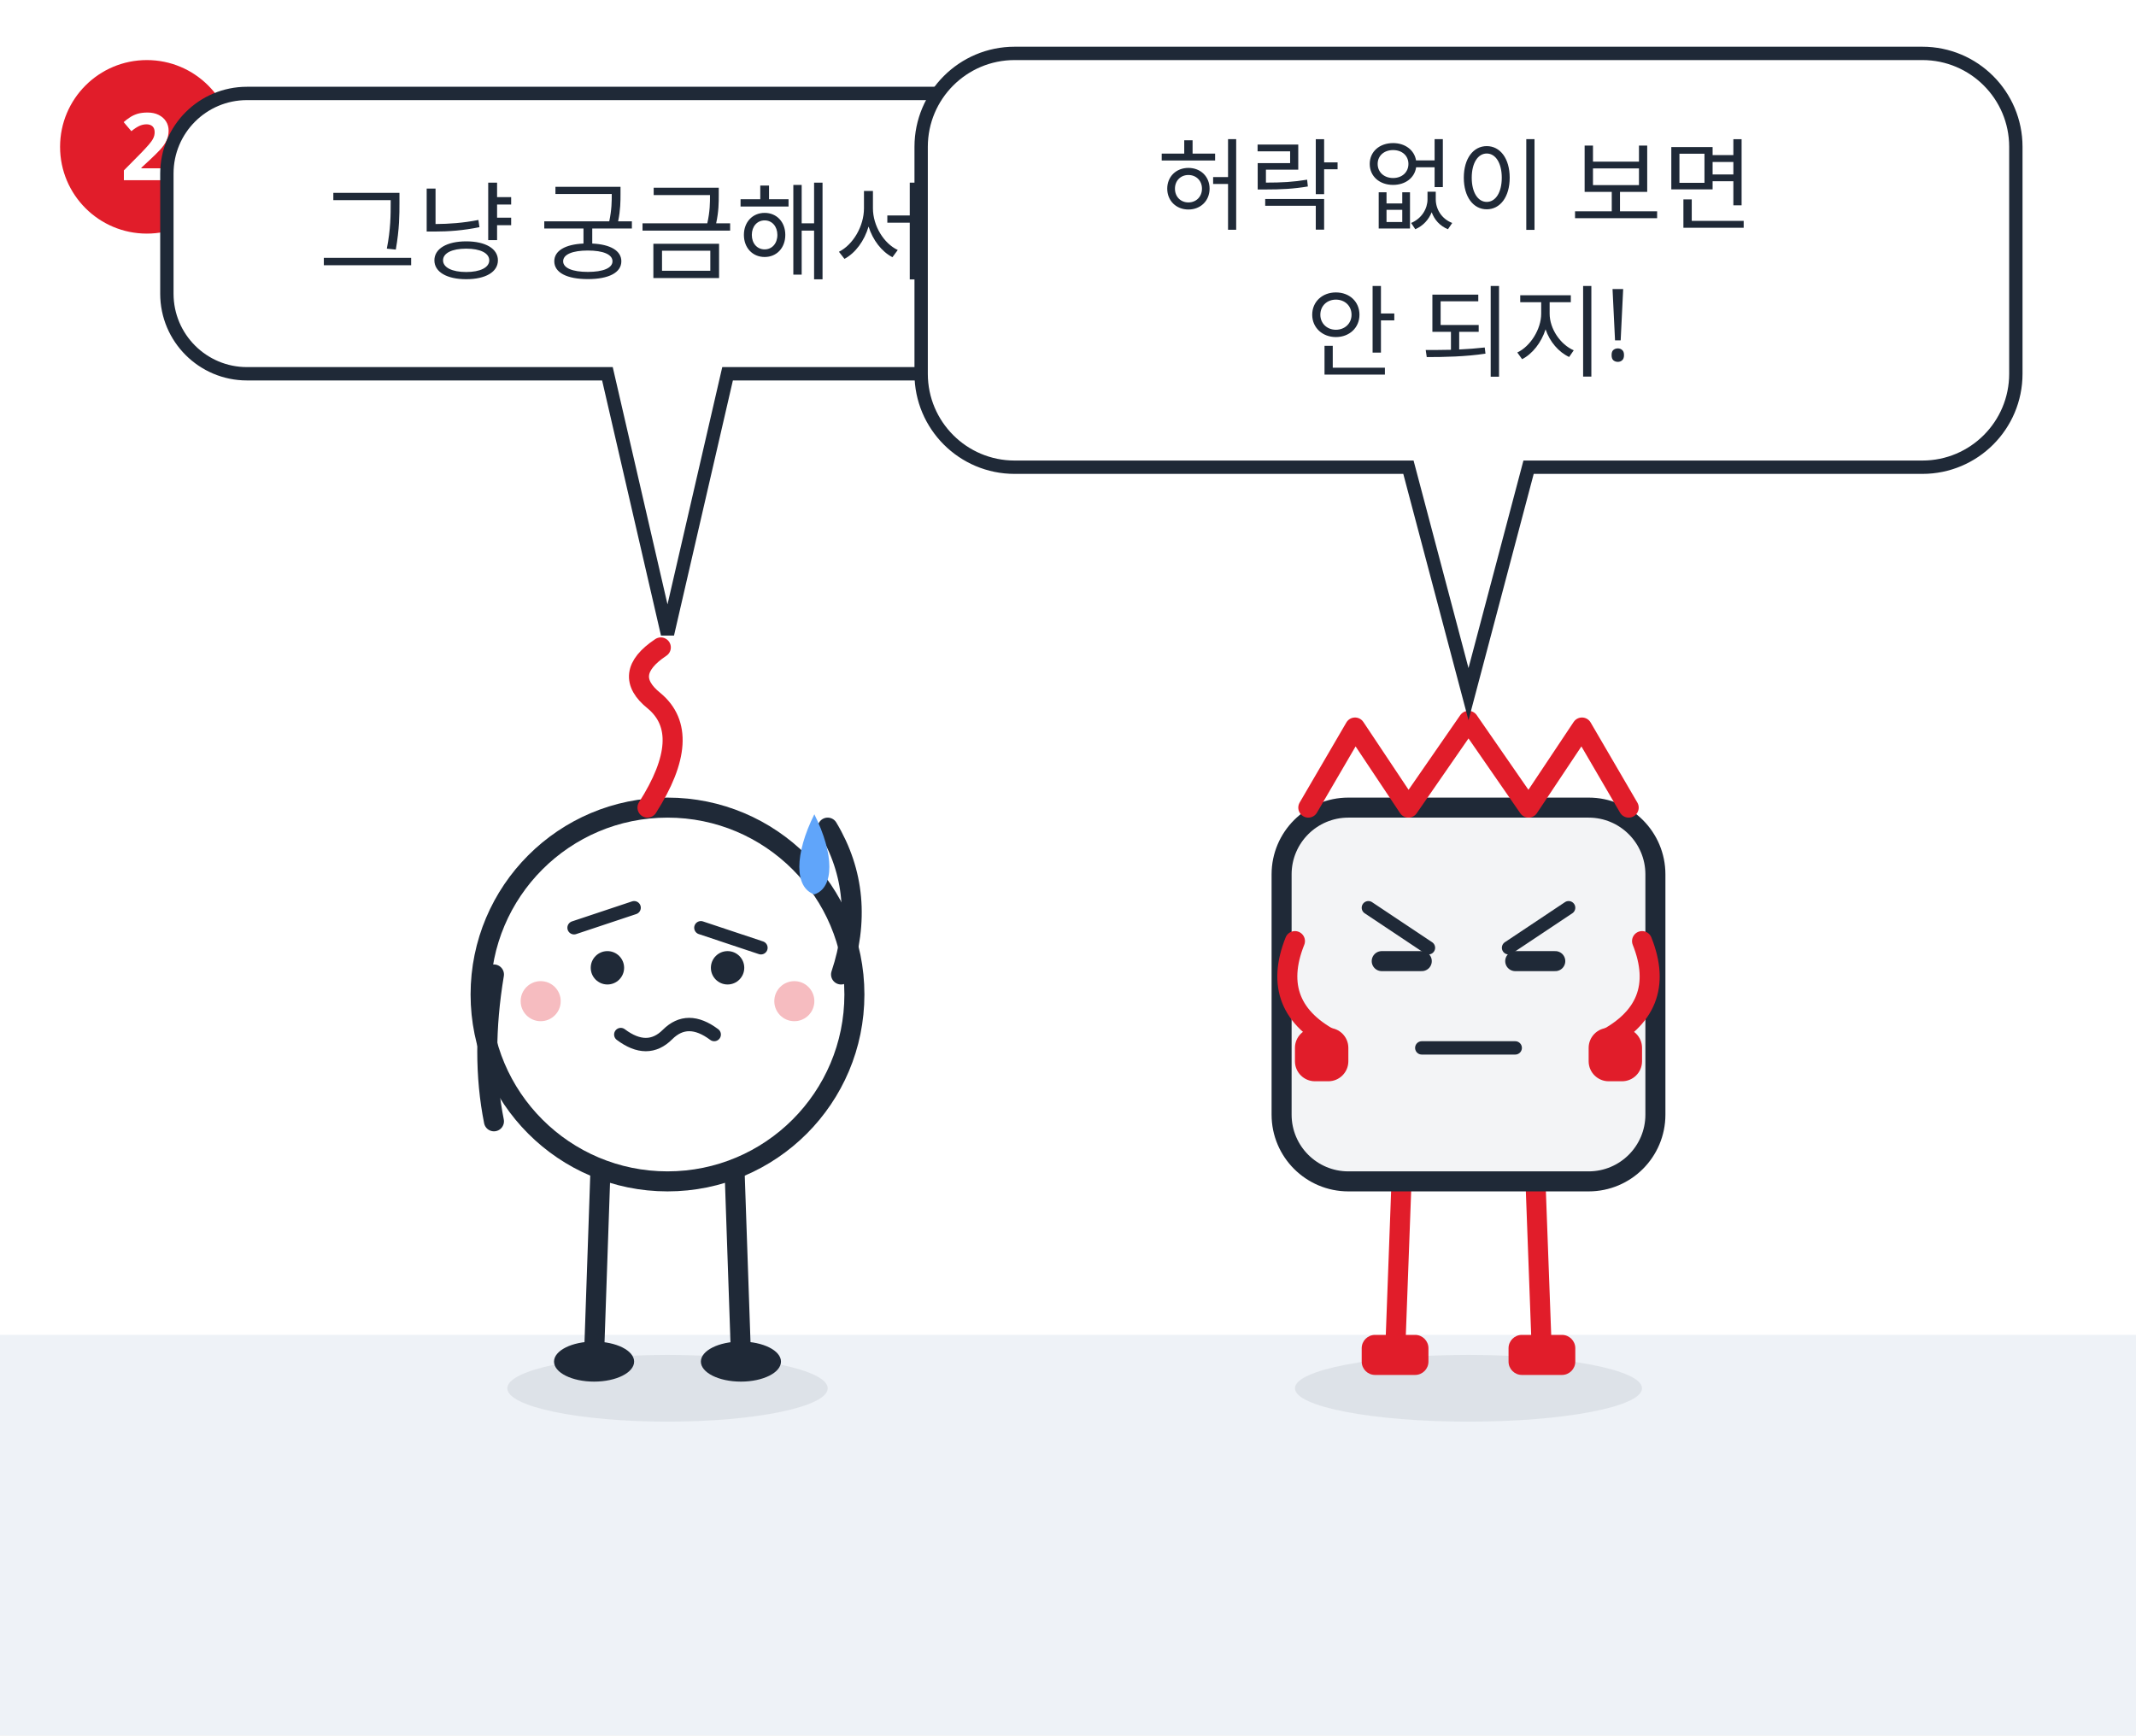
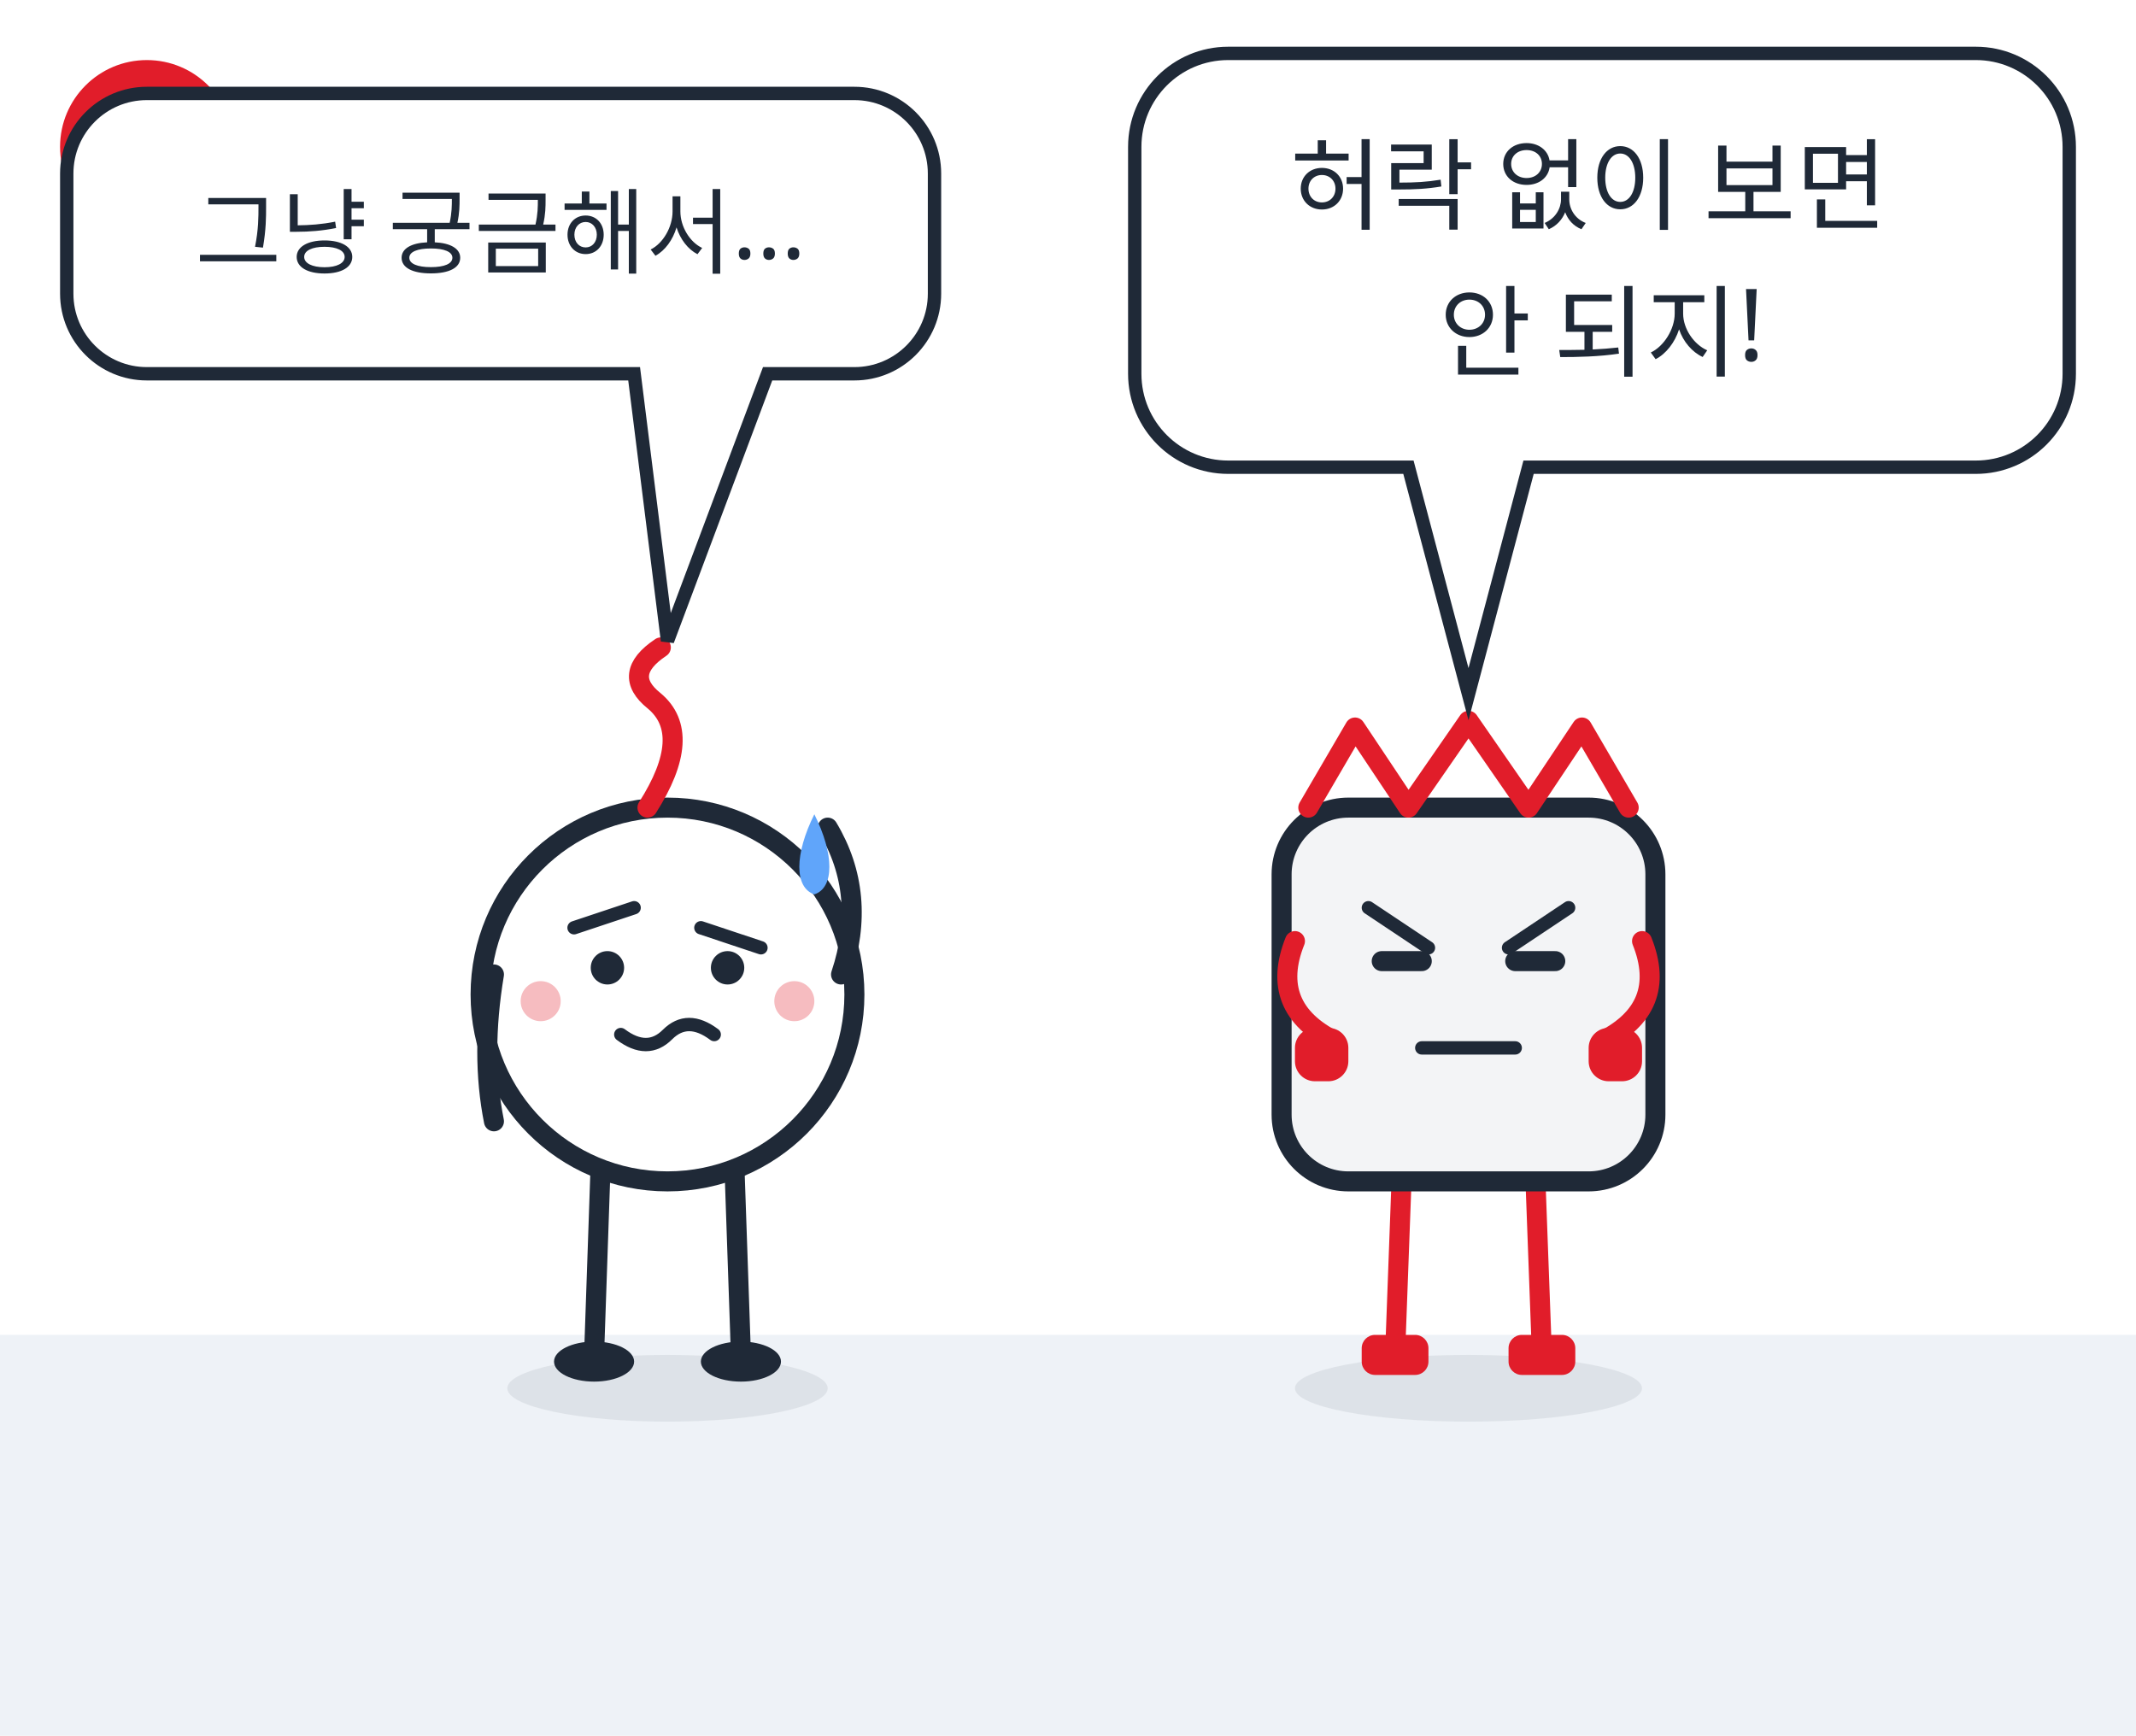
<svg xmlns="http://www.w3.org/2000/svg" viewBox="0 0 320 260" role="img" aria-label="동그라미는 궁금해서 그랬다고 하고, 네모는 허락 없이 보면 안 된다고 화내는 장면">
  <rect width="320" height="260" fill="#ffffff" />
  <rect y="200" width="320" height="60" fill="#eef2f7" />
  <circle cx="22" cy="22" r="13" fill="#e11d2a" />
  <text x="22" y="27" text-anchor="middle" font-family="'Pretendard', sans-serif" font-size="14" font-weight="bold" fill="#ffffff">2</text>
  <g transform="translate(100,206)">
    <ellipse cx="0" cy="2" rx="24" ry="5" fill="#1f2937" opacity="0.08" />
    <line x1="-10" y1="-32" x2="-11" y2="-3" stroke="#1f2937" stroke-width="3" stroke-linecap="round" />
    <line x1="10" y1="-32" x2="11" y2="-3" stroke="#1f2937" stroke-width="3" stroke-linecap="round" />
    <ellipse cx="-11" cy="-2" rx="6" ry="3" fill="#1f2937" />
    <ellipse cx="11" cy="-2" rx="6" ry="3" fill="#1f2937" />
    <circle cx="0" cy="-57" r="28" fill="#ffffff" stroke="#1f2937" stroke-width="3" />
    <path d="M -3,-85 Q 4,-96 -2,-101 Q -7,-105 -1,-109" stroke="#e11d2a" stroke-width="3" stroke-linecap="round" fill="none" />
    <path d="M -26,-60 Q -28,-48 -26,-38" stroke="#1f2937" stroke-width="3" stroke-linecap="round" fill="none" />
    <path d="M 26,-60 Q 30,-72 24,-82" stroke="#1f2937" stroke-width="3" stroke-linecap="round" fill="none" />
    <path d="M 22,-84 C 19,-78 19,-73 22,-72 C 25,-73 25,-78 22,-84 Z" fill="#60a5fa" />
    <circle cx="-19" cy="-56" r="3" fill="#e11d2a" opacity="0.3" />
    <circle cx="19" cy="-56" r="3" fill="#e11d2a" opacity="0.3" />
    <circle cx="-9" cy="-61" r="2.5" fill="#1f2937" />
    <circle cx="9" cy="-61" r="2.5" fill="#1f2937" />
    <line x1="-14" y1="-67" x2="-5" y2="-70" stroke="#1f2937" stroke-width="2" stroke-linecap="round" />
    <line x1="5" y1="-67" x2="14" y2="-64" stroke="#1f2937" stroke-width="2" stroke-linecap="round" />
    <path d="M -7,-51 Q -3,-48 0,-51 Q 3,-54 7,-51" stroke="#1f2937" stroke-width="2" stroke-linecap="round" fill="none" />
  </g>
  <g transform="translate(220,206)">
    <ellipse cx="0" cy="2" rx="26" ry="5" fill="#1f2937" opacity="0.08" />
    <line x1="-10" y1="-30" x2="-11" y2="-3" stroke="#e11d2a" stroke-width="3" stroke-linecap="round" />
    <line x1="10" y1="-30" x2="11" y2="-3" stroke="#e11d2a" stroke-width="3" stroke-linecap="round" />
    <rect x="-16" y="-6" width="10" height="6" rx="2" fill="#e11d2a" />
    <rect x="6" y="-6" width="10" height="6" rx="2" fill="#e11d2a" />
    <rect x="-28" y="-85" width="56" height="56" rx="10" fill="#f3f4f6" stroke="#1f2937" stroke-width="3" />
    <polyline points="-24,-85 -17,-97 -9,-85 0,-98 9,-85 17,-97 24,-85" fill="none" stroke="#e11d2a" stroke-width="3" stroke-linejoin="round" stroke-linecap="round" />
    <path d="M -26,-65 Q -30,-55 -20,-50" stroke="#e11d2a" stroke-width="3" stroke-linecap="round" fill="none" />
    <rect x="-26" y="-52" width="8" height="8" rx="3" fill="#e11d2a" />
    <path d="M 26,-65 Q 30,-55 20,-50" stroke="#e11d2a" stroke-width="3" stroke-linecap="round" fill="none" />
    <rect x="18" y="-52" width="8" height="8" rx="3" fill="#e11d2a" />
    <line x1="-13" y1="-62" x2="-7" y2="-62" stroke="#1f2937" stroke-width="3" stroke-linecap="round" />
    <line x1="7" y1="-62" x2="13" y2="-62" stroke="#1f2937" stroke-width="3" stroke-linecap="round" />
    <line x1="-15" y1="-70" x2="-6" y2="-64" stroke="#1f2937" stroke-width="2" stroke-linecap="round" />
    <line x1="6" y1="-64" x2="15" y2="-70" stroke="#1f2937" stroke-width="2" stroke-linecap="round" />
    <line x1="-7" y1="-49" x2="7" y2="-49" stroke="#1f2937" stroke-width="2" stroke-linecap="round" />
  </g>
-   <path d="M 37,14 H 163 A12,12 0 0 1 175,26 V 44 A12,12 0 0 1 163,56 H 109 L 100,95 L 91,56 H 37 A12,12 0 0 1 25,44 V 26 A12,12 0 0 1 37,14 Z" fill="#ffffff" stroke="#1f2937" stroke-width="2" />
-   <text x="100" y="35" text-anchor="middle" dominant-baseline="middle" font-family="'Pretendard', sans-serif" font-size="16" fill="#1f2937">그냥 궁금해서…</text>
-   <path d="M 152,8 H 288 A14,14 0 0 1 302,22 V 56 A14,14 0 0 1 288,70 H 229 L 220,104 L 211,70 H 152 A14,14 0 0 1 138,56 V 22 A14,14 0 0 1 152,8 Z" fill="#ffffff" stroke="#1f2937" stroke-width="2" />
-   <text x="220" y="39" text-anchor="middle" dominant-baseline="middle" font-family="'Pretendard', sans-serif" font-size="15" fill="#1f2937">
-     <tspan x="220" dy="-11">허락 없이 보면</tspan>
-     <tspan x="220" dy="22">안 되지!</tspan>
+   <path d="M 22,14 H 128 A12,12 0 0 1 140,26 V 44 A12,12 0 0 1 128,56 H 115 L 100,96 L 95,56 H 22 A12,12 0 0 1 10,44 V 26 A12,12 0 0 1 22,14 Z" fill="#ffffff" stroke="#1f2937" stroke-width="2" />
+   <text x="75" y="35" text-anchor="middle" dominant-baseline="middle" font-family="'Pretendard', sans-serif" font-size="14" fill="#1f2937">그냥 궁금해서…</text>
+   <path d="M 184,8 H 296 A14,14 0 0 1 310,22 V 56 A14,14 0 0 1 296,70 H 229 L 220,104 L 211,70 H 184 A14,14 0 0 1 170,56 V 22 A14,14 0 0 1 184,8 Z" fill="#ffffff" stroke="#1f2937" stroke-width="2" />
+   <text x="240" y="39" text-anchor="middle" dominant-baseline="middle" font-family="'Pretendard', sans-serif" font-size="15" fill="#1f2937">
+     <tspan x="240" dy="-11">허락 없이 보면</tspan>
+     <tspan x="240" dy="22">안 되지!</tspan>
  </text>
</svg>
